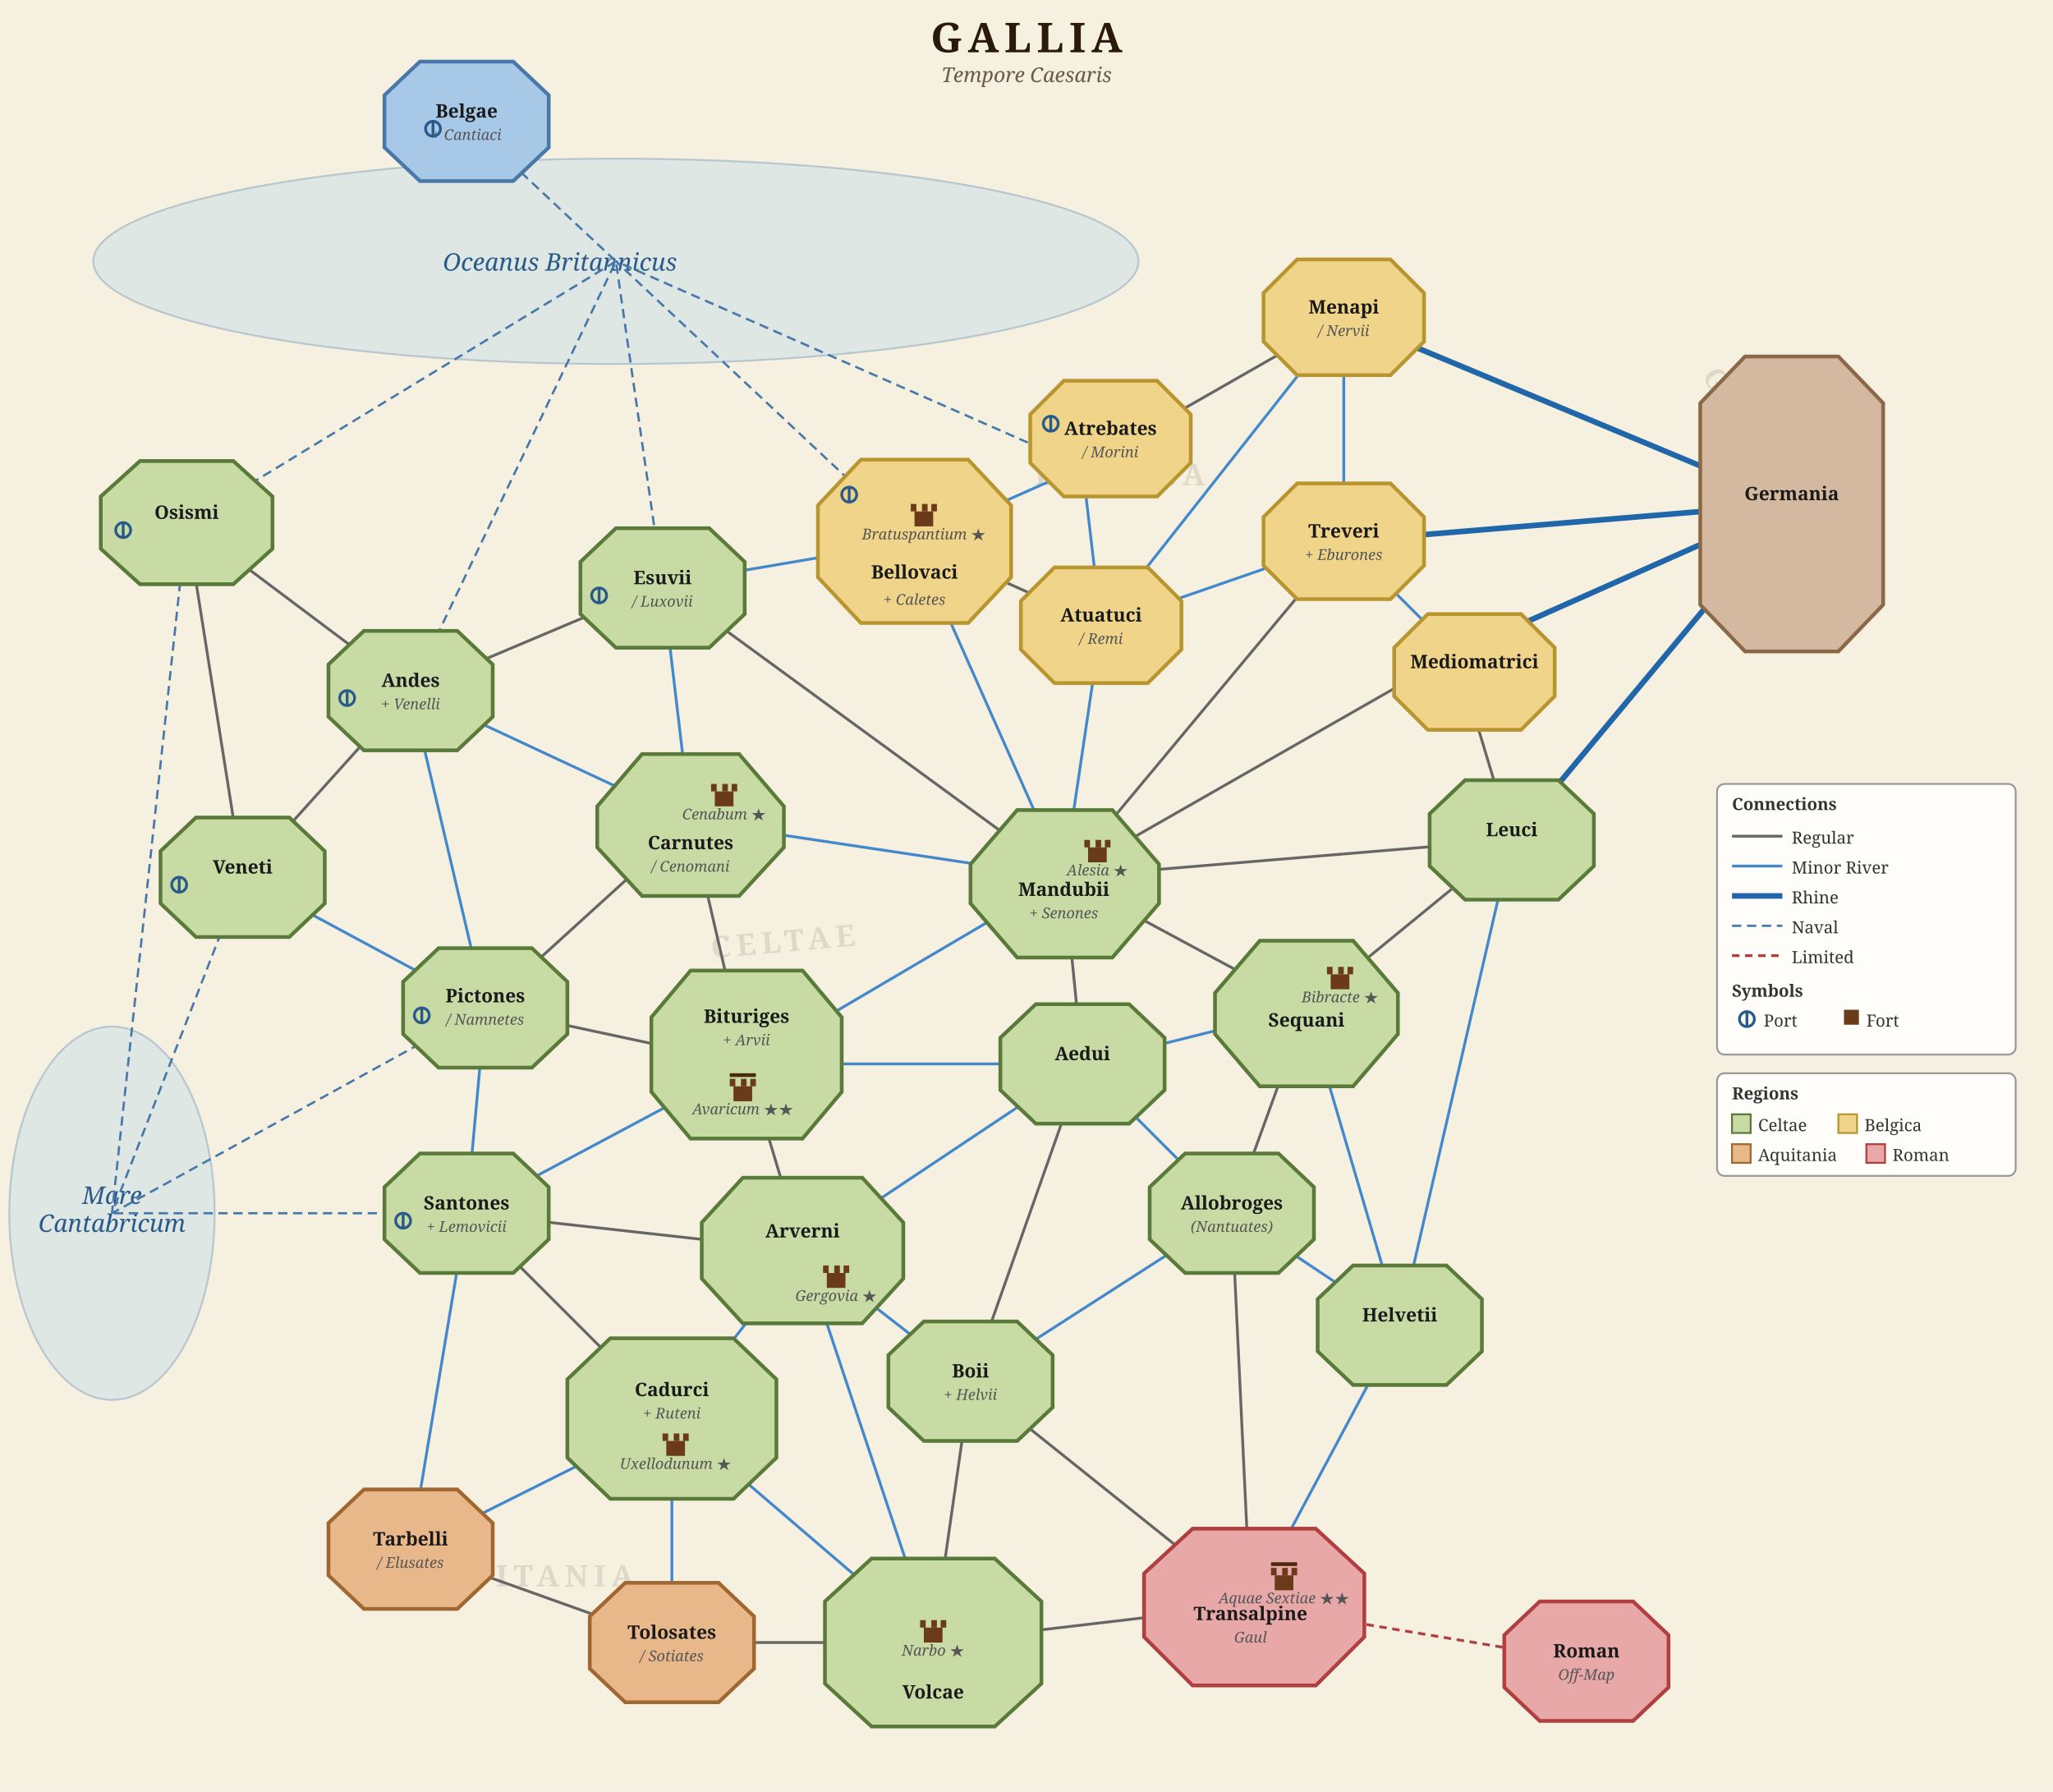
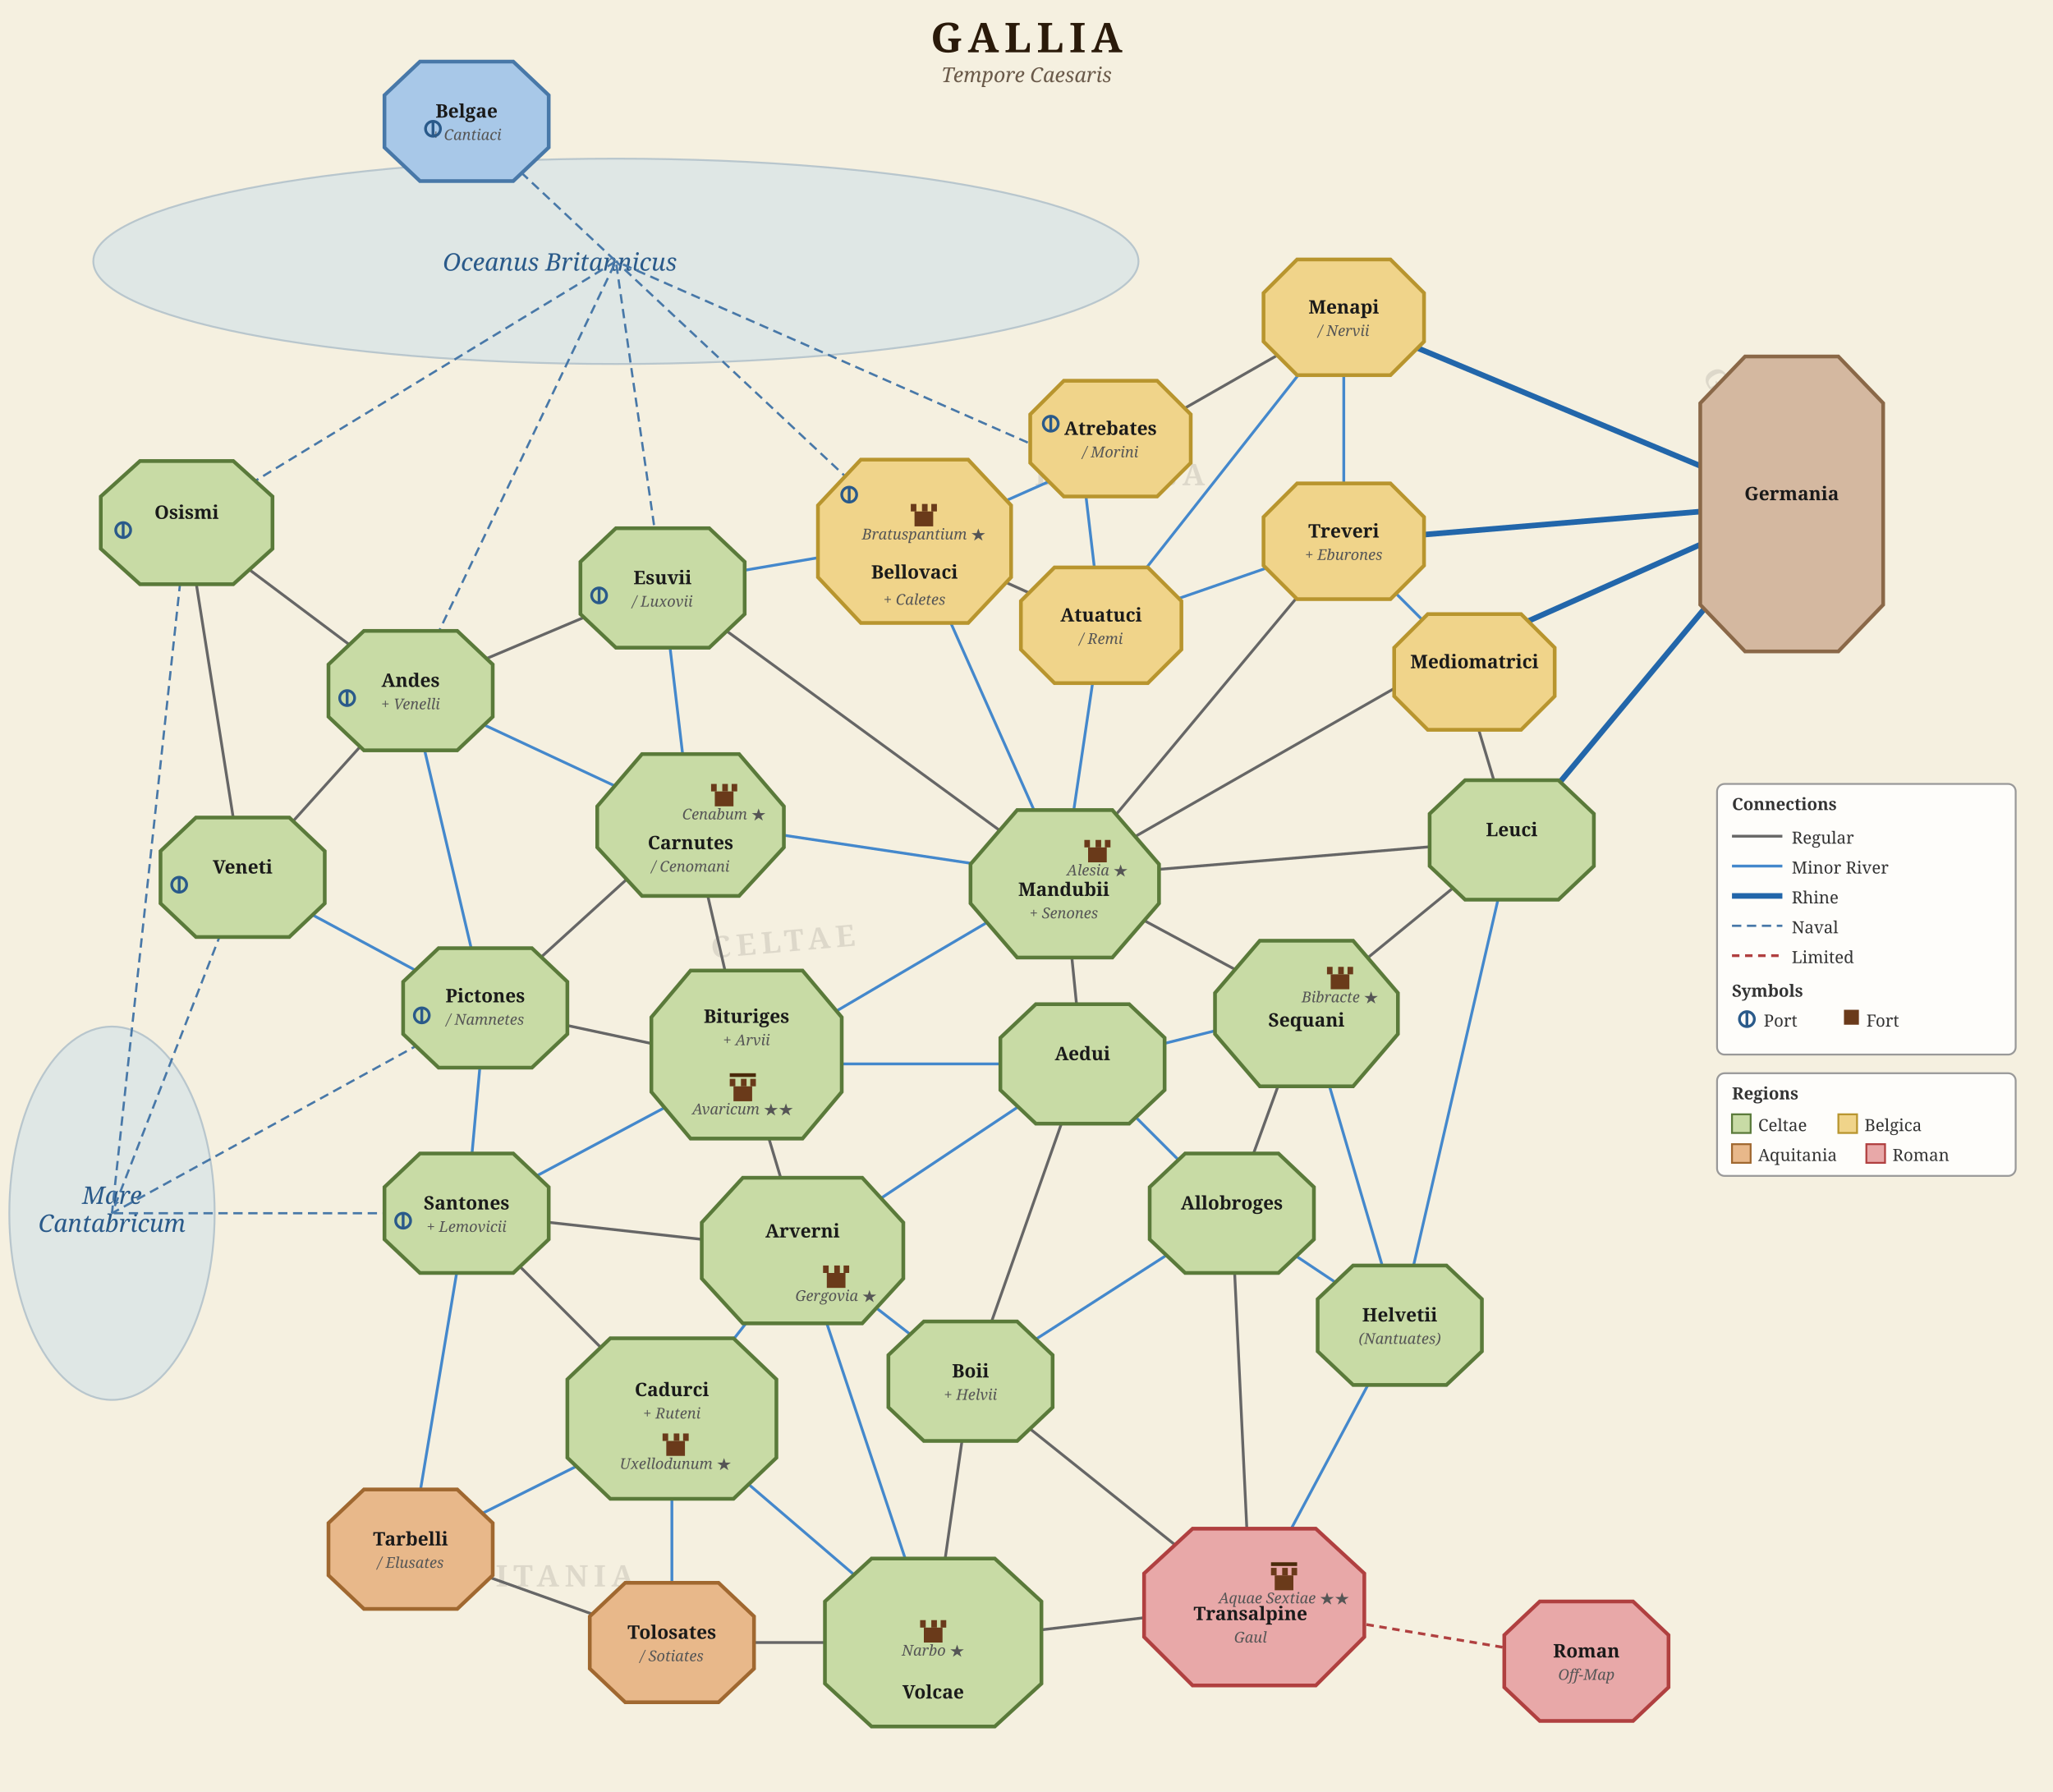
<svg xmlns="http://www.w3.org/2000/svg" viewBox="0 0 1100 960" width="1100" height="960">
  <defs>
    <style>
      .region-celtae { fill: #c8dba5; stroke: #5a7a3a; }
      .region-belgica { fill: #f0d48a; stroke: #b8952e; }
      .region-aquitania { fill: #e8b88a; stroke: #a06830; }
      .region-britannia { fill: #a8c8e8; stroke: #4878a8; }
      .region-germania { fill: #d4b8a0; stroke: #8a6848; }
      .region-roman { fill: #e8a8a8; stroke: #b04040; }
      .region-sea { fill: #b8d8ef; stroke: #4878a8; stroke-width: 1; }

      .area-shape { stroke-width: 2; cursor: pointer; }
      .area-shape:hover { filter: brightness(1.08); }

      .label { font-family: 'Georgia', serif; font-size: 10px; fill: #1a1a1a; text-anchor: middle; pointer-events: none; font-weight: bold; }
      .label-small { font-family: 'Georgia', serif; font-size: 8px; fill: #555; text-anchor: middle; pointer-events: none; font-style: italic; }
      .label-sea { font-family: 'Georgia', serif; font-size: 13px; fill: #2a5a8a; text-anchor: middle; font-style: italic; pointer-events: none; }
      .label-region { font-family: 'Georgia', serif; font-size: 16px; fill: rgba(0,0,0,0.10); text-anchor: middle; font-weight: bold; font-variant: small-caps; letter-spacing: 3px; pointer-events: none; }

      .conn-regular { stroke: #666; stroke-width: 1.5; fill: none; }
      .conn-minor_river { stroke: #4488cc; stroke-width: 1.5; fill: none; }
      .conn-major_river { stroke: #2266aa; stroke-width: 3; fill: none; }
      .conn-naval { stroke: #4878a8; stroke-width: 1.2; fill: none; stroke-dasharray: 5,3; }
      .conn-limited { stroke: #b04040; stroke-width: 1.5; fill: none; stroke-dasharray: 4,3; }

      .fort-icon { fill: #6a3a1a; }
      .legend-text { font-family: 'Georgia', serif; font-size: 9px; fill: #333; }
    </style>
  </defs>
  <rect width="1100" height="960" fill="#f5f0e0" />
  <text x="550" y="28" text-anchor="middle" font-family="Georgia, serif" font-size="22" font-weight="bold" fill="#2a1a0a" letter-spacing="3">GALLIA</text>
  <text x="550" y="44" text-anchor="middle" font-family="Georgia, serif" font-size="11" fill="#6a5a4a" font-style="italic">Tempore Caesaris</text>
  <ellipse cx="60" cy="650" rx="55" ry="100" class="region-sea" opacity="0.35" />
  <ellipse cx="330" cy="140" rx="280" ry="55" class="region-sea" opacity="0.35" />
  <text x="60" y="645" class="label-sea" font-size="10">Mare</text>
  <text x="60" y="660" class="label-sea" font-size="10">Cantabricum</text>
  <text x="300" y="145" class="label-sea">Oceanus Britannicus</text>
  <text x="420" y="510" class="label-region" transform="rotate(-5, 420, 510)">CELTAE</text>
  <text x="600" y="260" class="label-region">BELGICA</text>
  <text x="280" y="850" class="label-region">AQUITANIA</text>
  <text x="940" y="250" class="label-region" transform="rotate(60, 940, 250)">GERMANIA</text>
  <line x1="100" y1="280" x2="130" y2="470" class="conn-regular" />
  <line x1="100" y1="280" x2="220" y2="370" class="conn-regular" />
  <line x1="130" y1="470" x2="220" y2="370" class="conn-regular" />
  <line x1="220" y1="370" x2="355" y2="313" class="conn-regular" />
  <line x1="260" y1="540" x2="370" y2="440" class="conn-regular" />
  <line x1="260" y1="540" x2="400" y2="570" class="conn-regular" />
  <line x1="370" y1="440" x2="400" y2="570" class="conn-regular" />
  <line x1="355" y1="313" x2="570" y2="470" class="conn-regular" />
  <line x1="490" y1="290" x2="590" y2="335" class="conn-regular" />
  <line x1="400" y1="570" x2="430" y2="670" class="conn-regular" />
  <line x1="250" y1="650" x2="430" y2="670" class="conn-regular" />
  <line x1="250" y1="650" x2="360" y2="760" class="conn-regular" />
  <line x1="580" y1="570" x2="570" y2="470" class="conn-regular" />
  <line x1="580" y1="570" x2="520" y2="740" class="conn-regular" />
  <line x1="520" y1="740" x2="500" y2="880" class="conn-regular" />
  <line x1="520" y1="740" x2="670" y2="860" class="conn-regular" />
  <line x1="500" y1="880" x2="360" y2="880" class="conn-regular" />
  <line x1="500" y1="880" x2="670" y2="860" class="conn-regular" />
  <line x1="220" y1="830" x2="360" y2="880" class="conn-regular" />
  <line x1="660" y1="650" x2="700" y2="540" class="conn-regular" />
  <line x1="660" y1="650" x2="670" y2="860" class="conn-regular" />
  <line x1="700" y1="540" x2="570" y2="470" class="conn-regular" />
  <line x1="700" y1="540" x2="810" y2="450" class="conn-regular" />
  <line x1="810" y1="450" x2="570" y2="470" class="conn-regular" />
  <line x1="810" y1="450" x2="780" y2="350" class="conn-regular" />
  <line x1="720" y1="290" x2="570" y2="470" class="conn-regular" />
  <line x1="570" y1="470" x2="780" y2="350" class="conn-regular" />
  <line x1="580" y1="250" x2="720" y2="170" class="conn-regular" />
  <line x1="130" y1="470" x2="260" y2="540" class="conn-minor_river" />
  <line x1="220" y1="370" x2="260" y2="540" class="conn-minor_river" />
  <line x1="220" y1="370" x2="370" y2="440" class="conn-minor_river" />
  <line x1="260" y1="540" x2="250" y2="650" class="conn-minor_river" />
  <line x1="370" y1="440" x2="355" y2="313" class="conn-minor_river" />
  <line x1="370" y1="440" x2="570" y2="470" class="conn-minor_river" />
  <line x1="355" y1="313" x2="490" y2="290" class="conn-minor_river" />
  <line x1="490" y1="290" x2="570" y2="470" class="conn-minor_river" />
  <line x1="490" y1="290" x2="580" y2="250" class="conn-minor_river" />
  <line x1="590" y1="335" x2="570" y2="470" class="conn-minor_river" />
  <line x1="590" y1="335" x2="580" y2="250" class="conn-minor_river" />
  <line x1="590" y1="335" x2="720" y2="290" class="conn-minor_river" />
  <line x1="590" y1="335" x2="720" y2="170" class="conn-minor_river" />
  <line x1="720" y1="170" x2="720" y2="290" class="conn-minor_river" />
  <line x1="720" y1="290" x2="780" y2="350" class="conn-minor_river" />
  <line x1="400" y1="570" x2="250" y2="650" class="conn-minor_river" />
  <line x1="400" y1="570" x2="580" y2="570" class="conn-minor_river" />
  <line x1="400" y1="570" x2="570" y2="470" class="conn-minor_river" />
  <line x1="430" y1="670" x2="360" y2="760" class="conn-minor_river" />
  <line x1="430" y1="670" x2="500" y2="880" class="conn-minor_river" />
  <line x1="430" y1="670" x2="520" y2="740" class="conn-minor_river" />
  <line x1="430" y1="670" x2="580" y2="570" class="conn-minor_river" />
  <line x1="580" y1="570" x2="660" y2="650" class="conn-minor_river" />
  <line x1="580" y1="570" x2="700" y2="540" class="conn-minor_river" />
  <line x1="520" y1="740" x2="660" y2="650" class="conn-minor_river" />
  <line x1="660" y1="650" x2="750" y2="710" class="conn-minor_river" />
  <line x1="750" y1="710" x2="700" y2="540" class="conn-minor_river" />
  <line x1="750" y1="710" x2="810" y2="450" class="conn-minor_river" />
  <line x1="750" y1="710" x2="670" y2="860" class="conn-minor_river" />
  <line x1="360" y1="760" x2="220" y2="830" class="conn-minor_river" />
  <line x1="360" y1="760" x2="360" y2="880" class="conn-minor_river" />
  <line x1="360" y1="760" x2="500" y2="880" class="conn-minor_river" />
  <line x1="250" y1="650" x2="220" y2="830" class="conn-minor_river" />
  <line x1="580" y1="570" x2="400" y2="570" class="conn-minor_river" opacity="0" />
  <line x1="810" y1="450" x2="960" y2="270" class="conn-major_river" />
  <line x1="780" y1="350" x2="960" y2="270" class="conn-major_river" />
  <line x1="720" y1="290" x2="960" y2="270" class="conn-major_river" />
  <line x1="720" y1="170" x2="960" y2="270" class="conn-major_river" />
  <line x1="100" y1="280" x2="60" y2="650" class="conn-naval" />
  <line x1="130" y1="470" x2="60" y2="650" class="conn-naval" />
  <line x1="260" y1="540" x2="60" y2="650" class="conn-naval" />
  <line x1="250" y1="650" x2="60" y2="650" class="conn-naval" />
  <line x1="100" y1="280" x2="330" y2="140" class="conn-naval" />
  <line x1="220" y1="370" x2="330" y2="140" class="conn-naval" />
  <line x1="355" y1="313" x2="330" y2="140" class="conn-naval" />
  <line x1="490" y1="290" x2="330" y2="140" class="conn-naval" />
  <line x1="580" y1="250" x2="330" y2="140" class="conn-naval" />
  <line x1="250" y1="65" x2="330" y2="140" class="conn-naval" />
  <line x1="670" y1="860" x2="850" y2="890" class="conn-limited" />
  <polygon points="54,266 75,247 125,247 146,266 146,294 125,313 75,313 54,294" class="area-shape region-celtae" />
  <polygon points="86,456 105,438 155,438 174,456 174,484 155,502 105,502 86,484" class="area-shape region-celtae" />
  <polygon points="176,356 195,338 245,338 264,356 264,384 245,402 195,402 176,384" class="area-shape region-celtae" />
  <polygon points="216,526 235,508 285,508 304,526 304,554 285,572 235,572 216,554" class="area-shape region-celtae" />
  <polygon points="311,301 330,283 380,283 399,301 399,329 380,347 330,347 311,329" class="area-shape region-celtae" />
  <polygon points="320,432 344,404 396,404 420,432 420,454 396,480 344,480 320,454" class="area-shape region-celtae" />
  <polygon points="349,545 370,520 430,520 451,545 451,585 430,610 370,610 349,585" class="area-shape region-celtae" />
  <polygon points="520,463 545,434 596,434 621,463 621,484 596,513 545,513 520,484" class="area-shape region-celtae" />
  <polygon points="536,556 555,538 605,538 624,556 624,584 605,602 555,602 536,584" class="area-shape region-celtae" />
  <polygon points="376,655 398,631 462,631 484,655 484,685 462,709 398,709 376,685" class="area-shape region-celtae" />
  <polygon points="476,726 495,708 545,708 564,726 564,754 545,772 495,772 476,754" class="area-shape region-celtae" />
  <polygon points="442,858 467,835 533,835 558,858 558,902 533,925 467,925 442,902" class="area-shape region-celtae" />
  <polygon points="304,739 327,717 393,717 416,739 416,781 393,803 327,803 304,781" class="area-shape region-celtae" />
  <polygon points="206,636 225,618 275,618 294,636 294,664 275,682 225,682 206,664" class="area-shape region-celtae" />
  <polygon points="651,532 675,504 725,504 749,532 749,554 725,582 675,582 651,554" class="area-shape region-celtae" />
  <polygon points="766,436 785,418 835,418 854,436 854,464 835,482 785,482 766,464" class="area-shape region-celtae" />
  <polygon points="706,696 725,678 775,678 794,696 794,724 775,742 725,742 706,724" class="area-shape region-celtae" />
  <polygon points="616,636 635,618 685,618 704,636 704,664 685,682 635,682 616,664" class="area-shape region-celtae" />
  <polygon points="438.25,270.75 461.25,246.25 518.75,246.25 541.75,270.75 541.75,309.25 518.75,333.75 461.25,333.75 438.25,309.25" class="area-shape region-belgica" />
  <polygon points="547,322 565,304 615,304 633,322 633,348 615,366 565,366 547,348" class="area-shape region-belgica" />
  <polygon points="552,222 570,204 620,204 638,222 638,248 620,266 570,266 552,248" class="area-shape region-belgica" />
  <polygon points="677,157 695,139 745,139 763,157 763,183 745,201 695,201 677,183" class="area-shape region-belgica" />
  <polygon points="677,277 695,259 745,259 763,277 763,303 745,321 695,321 677,303" class="area-shape region-belgica" />
  <polygon points="747,347 765,329 815,329 833,347 833,373 815,391 765,391 747,373" class="area-shape region-belgica" />
  <polygon points="176,816 195,798 245,798 264,816 264,844 245,862 195,862 176,844" class="area-shape region-aquitania" />
  <polygon points="316,866 335,848 385,848 404,866 404,894 385,912 335,912 316,894" class="area-shape region-aquitania" />
  <polygon points="206,51 225,33 275,33 294,51 294,79 275,97 225,97 206,79" class="area-shape region-britannia" />
  <polygon points="911,216 935,191 985,191 1009,216 1009,324 985,349 935,349 911,324" class="area-shape region-germania" />
  <polygon points="613,843 639,819 705,819 731,843 731,877 705,903 639,903 613,877" class="area-shape region-roman" />
  <polygon points="806,876 825,858 875,858 894,876 894,904 875,922 825,922 806,904" class="area-shape region-roman" />
  <text x="100" y="278" class="label">Osismi</text>
  <text x="130" y="468" class="label">Veneti</text>
  <text x="220" y="368" class="label">Andes</text>
  <text x="220" y="380" class="label-small">+ Venelli</text>
  <text x="260" y="537" class="label">Pictones</text>
  <text x="260" y="549" class="label-small">/ Namnetes</text>
  <text x="355" y="313" class="label">Esuvii</text>
  <text x="355" y="325" class="label-small">/ Luxovii</text>
  <text x="370" y="455" class="label">Carnutes</text>
  <text x="370" y="467" class="label-small">/ Cenomani</text>
  <text x="400" y="548" class="label">Bituriges</text>
  <text x="400" y="560" class="label-small">+ Arvii</text>
  <text x="570" y="480" class="label">Mandubii</text>
  <text x="570" y="492" class="label-small">+ Senones</text>
  <text x="580" y="568" class="label">Aedui</text>
  <text x="430" y="663" class="label">Arverni</text>
  <text x="520" y="738" class="label">Boii</text>
  <text x="520" y="750" class="label-small">+ Helvii</text>
  <text x="500" y="910" class="label">Volcae</text>
  <text x="360" y="748" class="label">Cadurci</text>
  <text x="360" y="760" class="label-small">+ Ruteni</text>
  <text x="250" y="648" class="label">Santones</text>
  <text x="250" y="660" class="label-small">+ Lemovicii</text>
  <text x="700" y="550" class="label">Sequani</text>
  <text x="810" y="448" class="label">Leuci</text>
  <text x="750" y="708" class="label">Helvetii</text>
-   <text x="660" y="660" class="label-small">(Nantuates)</text>
+   <text x="750" y="720" class="label-small">(Nantuates)</text>
  <text x="660" y="648" class="label">Allobroges</text>
  <text x="490" y="310" class="label">Bellovaci</text>
  <text x="490" y="324" class="label-small">+ Caletes</text>
  <text x="590" y="333" class="label">Atuatuci</text>
  <text x="590" y="345" class="label-small">/ Remi</text>
  <text x="595" y="233" class="label">Atrebates</text>
  <text x="595" y="245" class="label-small">/ Morini</text>
  <text x="720" y="168" class="label">Menapi</text>
  <text x="720" y="180" class="label-small">/ Nervii</text>
  <text x="720" y="288" class="label">Treveri</text>
  <text x="720" y="300" class="label-small">+ Eburones</text>
  <text x="790" y="358" class="label">Mediomatrici</text>
  <text x="220" y="828" class="label">Tarbelli</text>
  <text x="220" y="840" class="label-small">/ Elusates</text>
  <text x="360" y="878" class="label">Tolosates</text>
  <text x="360" y="890" class="label-small">/ Sotiates</text>
  <text x="250" y="63" class="label">Belgae</text>
  <text x="250" y="75" class="label-small">+ Cantiaci</text>
  <text x="960" y="268" class="label">Germania</text>
  <text x="670" y="868" class="label">Transalpine</text>
  <text x="670" y="880" class="label-small">Gaul</text>
  <text x="850" y="888" class="label">Roman</text>
  <text x="850" y="900" class="label-small">Off-Map</text>
  <g transform="translate(448, 690)">
    <rect x="-5" y="-8" width="10" height="8" class="fort-icon" />
    <rect x="-7" y="-12" width="3" height="4" class="fort-icon" />
    <rect x="-1" y="-12" width="3" height="4" class="fort-icon" />
    <rect x="4" y="-12" width="3" height="4" class="fort-icon" />
    <text x="0" y="7" class="label-small" font-size="7">Gergovia ★</text>
  </g>
  <g transform="translate(398, 590)">
    <rect x="-5" y="-8" width="10" height="8" class="fort-icon" />
    <rect x="-7" y="-12" width="3" height="4" class="fort-icon" />
    <rect x="-1" y="-12" width="3" height="4" class="fort-icon" />
    <rect x="4" y="-12" width="3" height="4" class="fort-icon" />
    <rect x="-7" y="-15" width="14" height="2" fill="#4a2a0a" />
    <text x="0" y="7" class="label-small" font-size="7">Avaricum ★★</text>
  </g>
  <g transform="translate(388, 432)">
    <rect x="-5" y="-8" width="10" height="8" class="fort-icon" />
    <rect x="-7" y="-12" width="3" height="4" class="fort-icon" />
    <rect x="-1" y="-12" width="3" height="4" class="fort-icon" />
    <rect x="4" y="-12" width="3" height="4" class="fort-icon" />
    <text x="0" y="7" class="label-small" font-size="7">Cenabum ★</text>
  </g>
  <g transform="translate(588, 462)">
    <rect x="-5" y="-8" width="10" height="8" class="fort-icon" />
    <rect x="-7" y="-12" width="3" height="4" class="fort-icon" />
    <rect x="-1" y="-12" width="3" height="4" class="fort-icon" />
    <rect x="4" y="-12" width="3" height="4" class="fort-icon" />
    <text x="0" y="7" class="label-small" font-size="7">Alesia ★</text>
  </g>
  <g transform="translate(495, 282)">
    <rect x="-5" y="-8" width="10" height="8" class="fort-icon" />
    <rect x="-7" y="-12" width="3" height="4" class="fort-icon" />
    <rect x="-1" y="-12" width="3" height="4" class="fort-icon" />
    <rect x="4" y="-12" width="3" height="4" class="fort-icon" />
    <text x="0" y="7" class="label-small" font-size="7">Bratuspantium ★</text>
  </g>
  <g transform="translate(362, 780)">
    <rect x="-5" y="-8" width="10" height="8" class="fort-icon" />
    <rect x="-7" y="-12" width="3" height="4" class="fort-icon" />
    <rect x="-1" y="-12" width="3" height="4" class="fort-icon" />
    <rect x="4" y="-12" width="3" height="4" class="fort-icon" />
    <text x="0" y="7" class="label-small" font-size="7">Uxellodunum ★</text>
  </g>
  <g transform="translate(500, 880)">
    <rect x="-5" y="-8" width="10" height="8" class="fort-icon" />
    <rect x="-7" y="-12" width="3" height="4" class="fort-icon" />
    <rect x="-1" y="-12" width="3" height="4" class="fort-icon" />
    <rect x="4" y="-12" width="3" height="4" class="fort-icon" />
    <text x="0" y="7" class="label-small" font-size="7">Narbo ★</text>
  </g>
  <g transform="translate(718, 530)">
    <rect x="-5" y="-8" width="10" height="8" class="fort-icon" />
    <rect x="-7" y="-12" width="3" height="4" class="fort-icon" />
    <rect x="-1" y="-12" width="3" height="4" class="fort-icon" />
    <rect x="4" y="-12" width="3" height="4" class="fort-icon" />
    <text x="0" y="7" class="label-small" font-size="7">Bibracte ★</text>
  </g>
  <g transform="translate(688, 852)">
    <rect x="-5" y="-8" width="10" height="8" class="fort-icon" />
    <rect x="-7" y="-12" width="3" height="4" class="fort-icon" />
    <rect x="-1" y="-12" width="3" height="4" class="fort-icon" />
    <rect x="4" y="-12" width="3" height="4" class="fort-icon" />
    <rect x="-7" y="-15" width="14" height="2" fill="#4a2a0a" />
    <text x="0" y="7" class="label-small" font-size="7">Aquae Sextiae ★★</text>
  </g>
  <g>
    <circle cx="66" cy="284" r="4" fill="none" stroke="#2a5a8a" stroke-width="1.5" />
    <line x1="66" y1="280" x2="66" y2="288" stroke="#2a5a8a" stroke-width="1.5" />
  </g>
  <g>
    <circle cx="96" cy="474" r="4" fill="none" stroke="#2a5a8a" stroke-width="1.5" />
    <line x1="96" y1="470" x2="96" y2="478" stroke="#2a5a8a" stroke-width="1.5" />
  </g>
  <g>
    <circle cx="186" cy="374" r="4" fill="none" stroke="#2a5a8a" stroke-width="1.5" />
    <line x1="186" y1="370" x2="186" y2="378" stroke="#2a5a8a" stroke-width="1.5" />
  </g>
  <g>
    <circle cx="226" cy="544" r="4" fill="none" stroke="#2a5a8a" stroke-width="1.5" />
    <line x1="226" y1="540" x2="226" y2="548" stroke="#2a5a8a" stroke-width="1.5" />
  </g>
  <g>
    <circle cx="321" cy="319" r="4" fill="none" stroke="#2a5a8a" stroke-width="1.5" />
    <line x1="321" y1="315" x2="321" y2="323" stroke="#2a5a8a" stroke-width="1.5" />
  </g>
  <g>
    <circle cx="455" cy="265" r="4" fill="none" stroke="#2a5a8a" stroke-width="1.5" />
    <line x1="455" y1="261" x2="455" y2="269" stroke="#2a5a8a" stroke-width="1.5" />
  </g>
  <g>
    <circle cx="563" cy="227" r="4" fill="none" stroke="#2a5a8a" stroke-width="1.5" />
    <line x1="563" y1="223" x2="563" y2="231" stroke="#2a5a8a" stroke-width="1.5" />
  </g>
  <g>
    <circle cx="216" cy="654" r="4" fill="none" stroke="#2a5a8a" stroke-width="1.5" />
    <line x1="216" y1="650" x2="216" y2="658" stroke="#2a5a8a" stroke-width="1.5" />
  </g>
  <g>
    <circle cx="232" cy="69" r="4" fill="none" stroke="#2a5a8a" stroke-width="1.5" />
    <line x1="232" y1="65" x2="232" y2="73" stroke="#2a5a8a" stroke-width="1.5" />
  </g>
  <g transform="translate(920, 420)">
    <rect x="0" y="0" width="160" height="145" fill="white" fill-opacity="0.85" stroke="#999" rx="4" />
    <text x="8" y="14" class="legend-text" font-weight="bold">Connections</text>
    <line x1="8" y1="28" x2="35" y2="28" class="conn-regular" />
    <text x="40" y="32" class="legend-text">Regular</text>
    <line x1="8" y1="44" x2="35" y2="44" class="conn-minor_river" />
    <text x="40" y="48" class="legend-text">Minor River</text>
    <line x1="8" y1="60" x2="35" y2="60" class="conn-major_river" />
    <text x="40" y="64" class="legend-text">Rhine</text>
    <line x1="8" y1="76" x2="35" y2="76" class="conn-naval" />
    <text x="40" y="80" class="legend-text">Naval</text>
    <line x1="8" y1="92" x2="35" y2="92" class="conn-limited" />
    <text x="40" y="96" class="legend-text">Limited</text>
    <text x="8" y="114" class="legend-text" font-weight="bold">Symbols</text>
    <circle cx="16" cy="126" r="4" fill="none" stroke="#2a5a8a" stroke-width="1.5" />
    <line x1="16" y1="122" x2="16" y2="130" stroke="#2a5a8a" stroke-width="1.5" />
    <text x="25" y="130" class="legend-text">Port</text>
    <rect x="68" y="121" width="8" height="8" fill="#6a3a1a" />
    <text x="80" y="130" class="legend-text">Fort</text>
  </g>
  <g transform="translate(920, 575)">
    <rect x="0" y="0" width="160" height="55" fill="white" fill-opacity="0.85" stroke="#999" rx="4" />
    <text x="8" y="14" class="legend-text" font-weight="bold">Regions</text>
    <rect x="8" y="22" width="10" height="10" class="region-celtae" />
    <text x="22" y="31" class="legend-text">Celtae</text>
    <rect x="65" y="22" width="10" height="10" class="region-belgica" />
    <text x="79" y="31" class="legend-text">Belgica</text>
    <rect x="8" y="38" width="10" height="10" class="region-aquitania" />
    <text x="22" y="47" class="legend-text">Aquitania</text>
    <rect x="80" y="38" width="10" height="10" class="region-roman" />
    <text x="94" y="47" class="legend-text">Roman</text>
  </g>
</svg>
